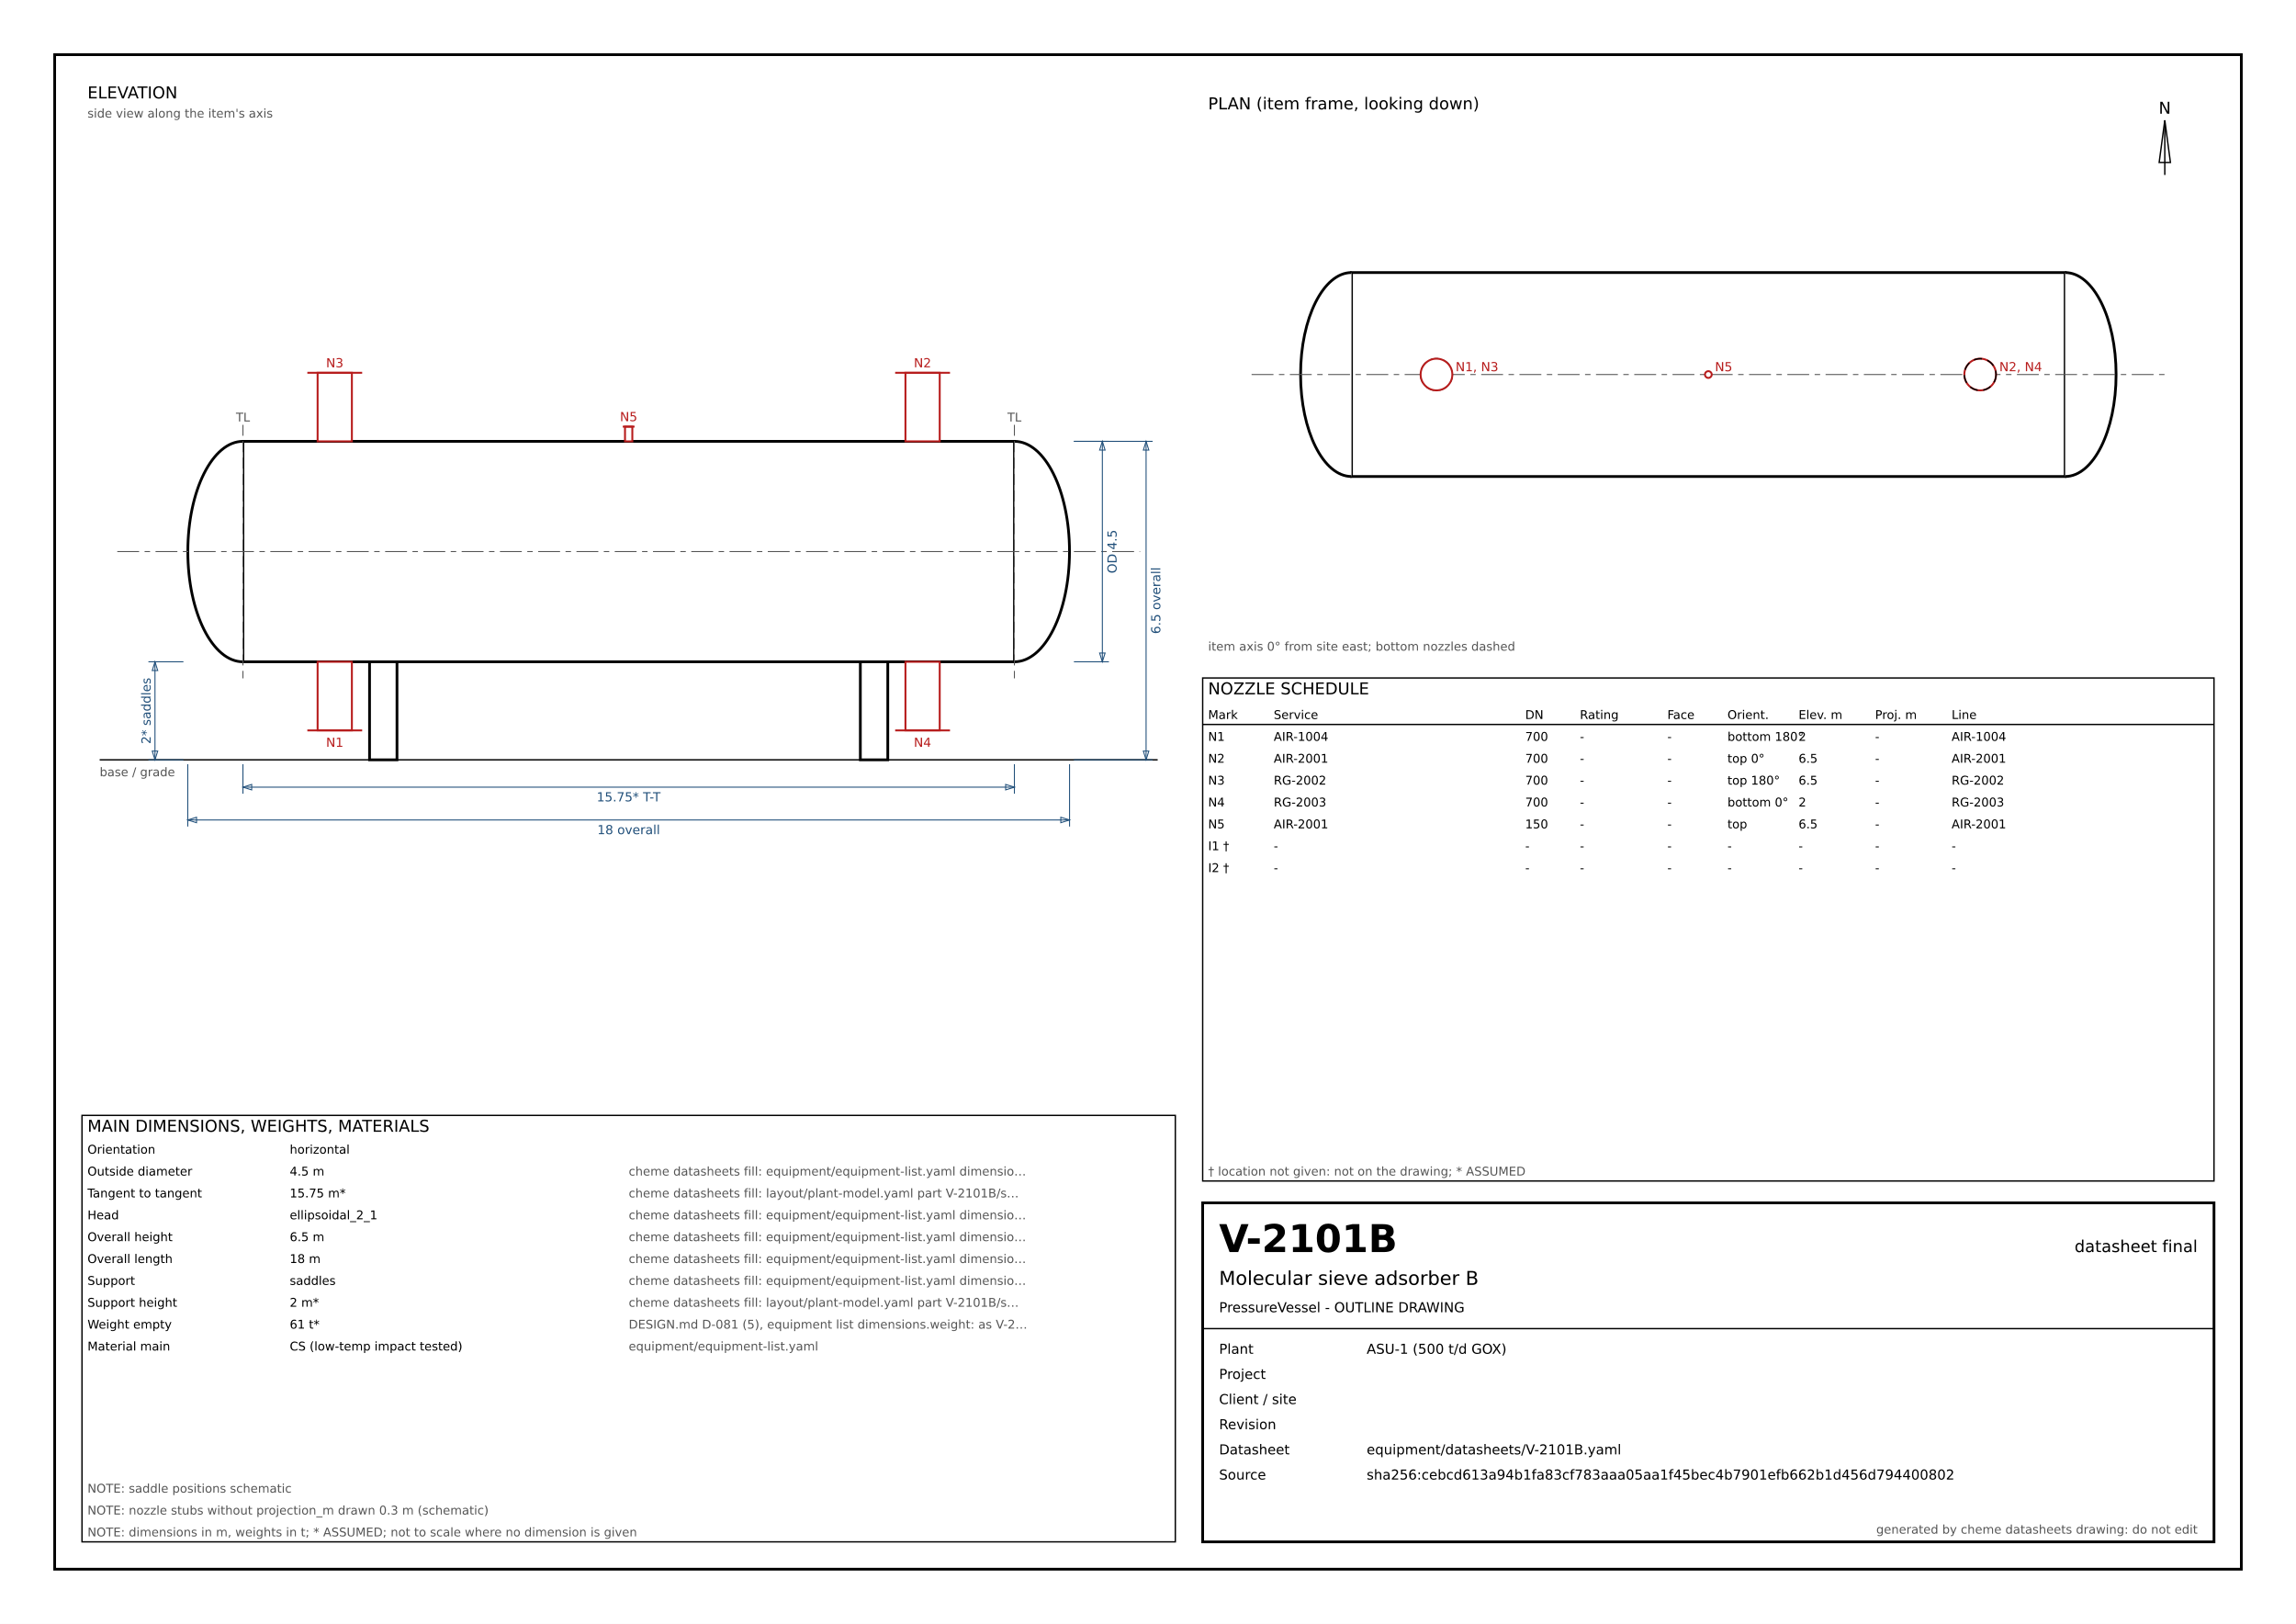
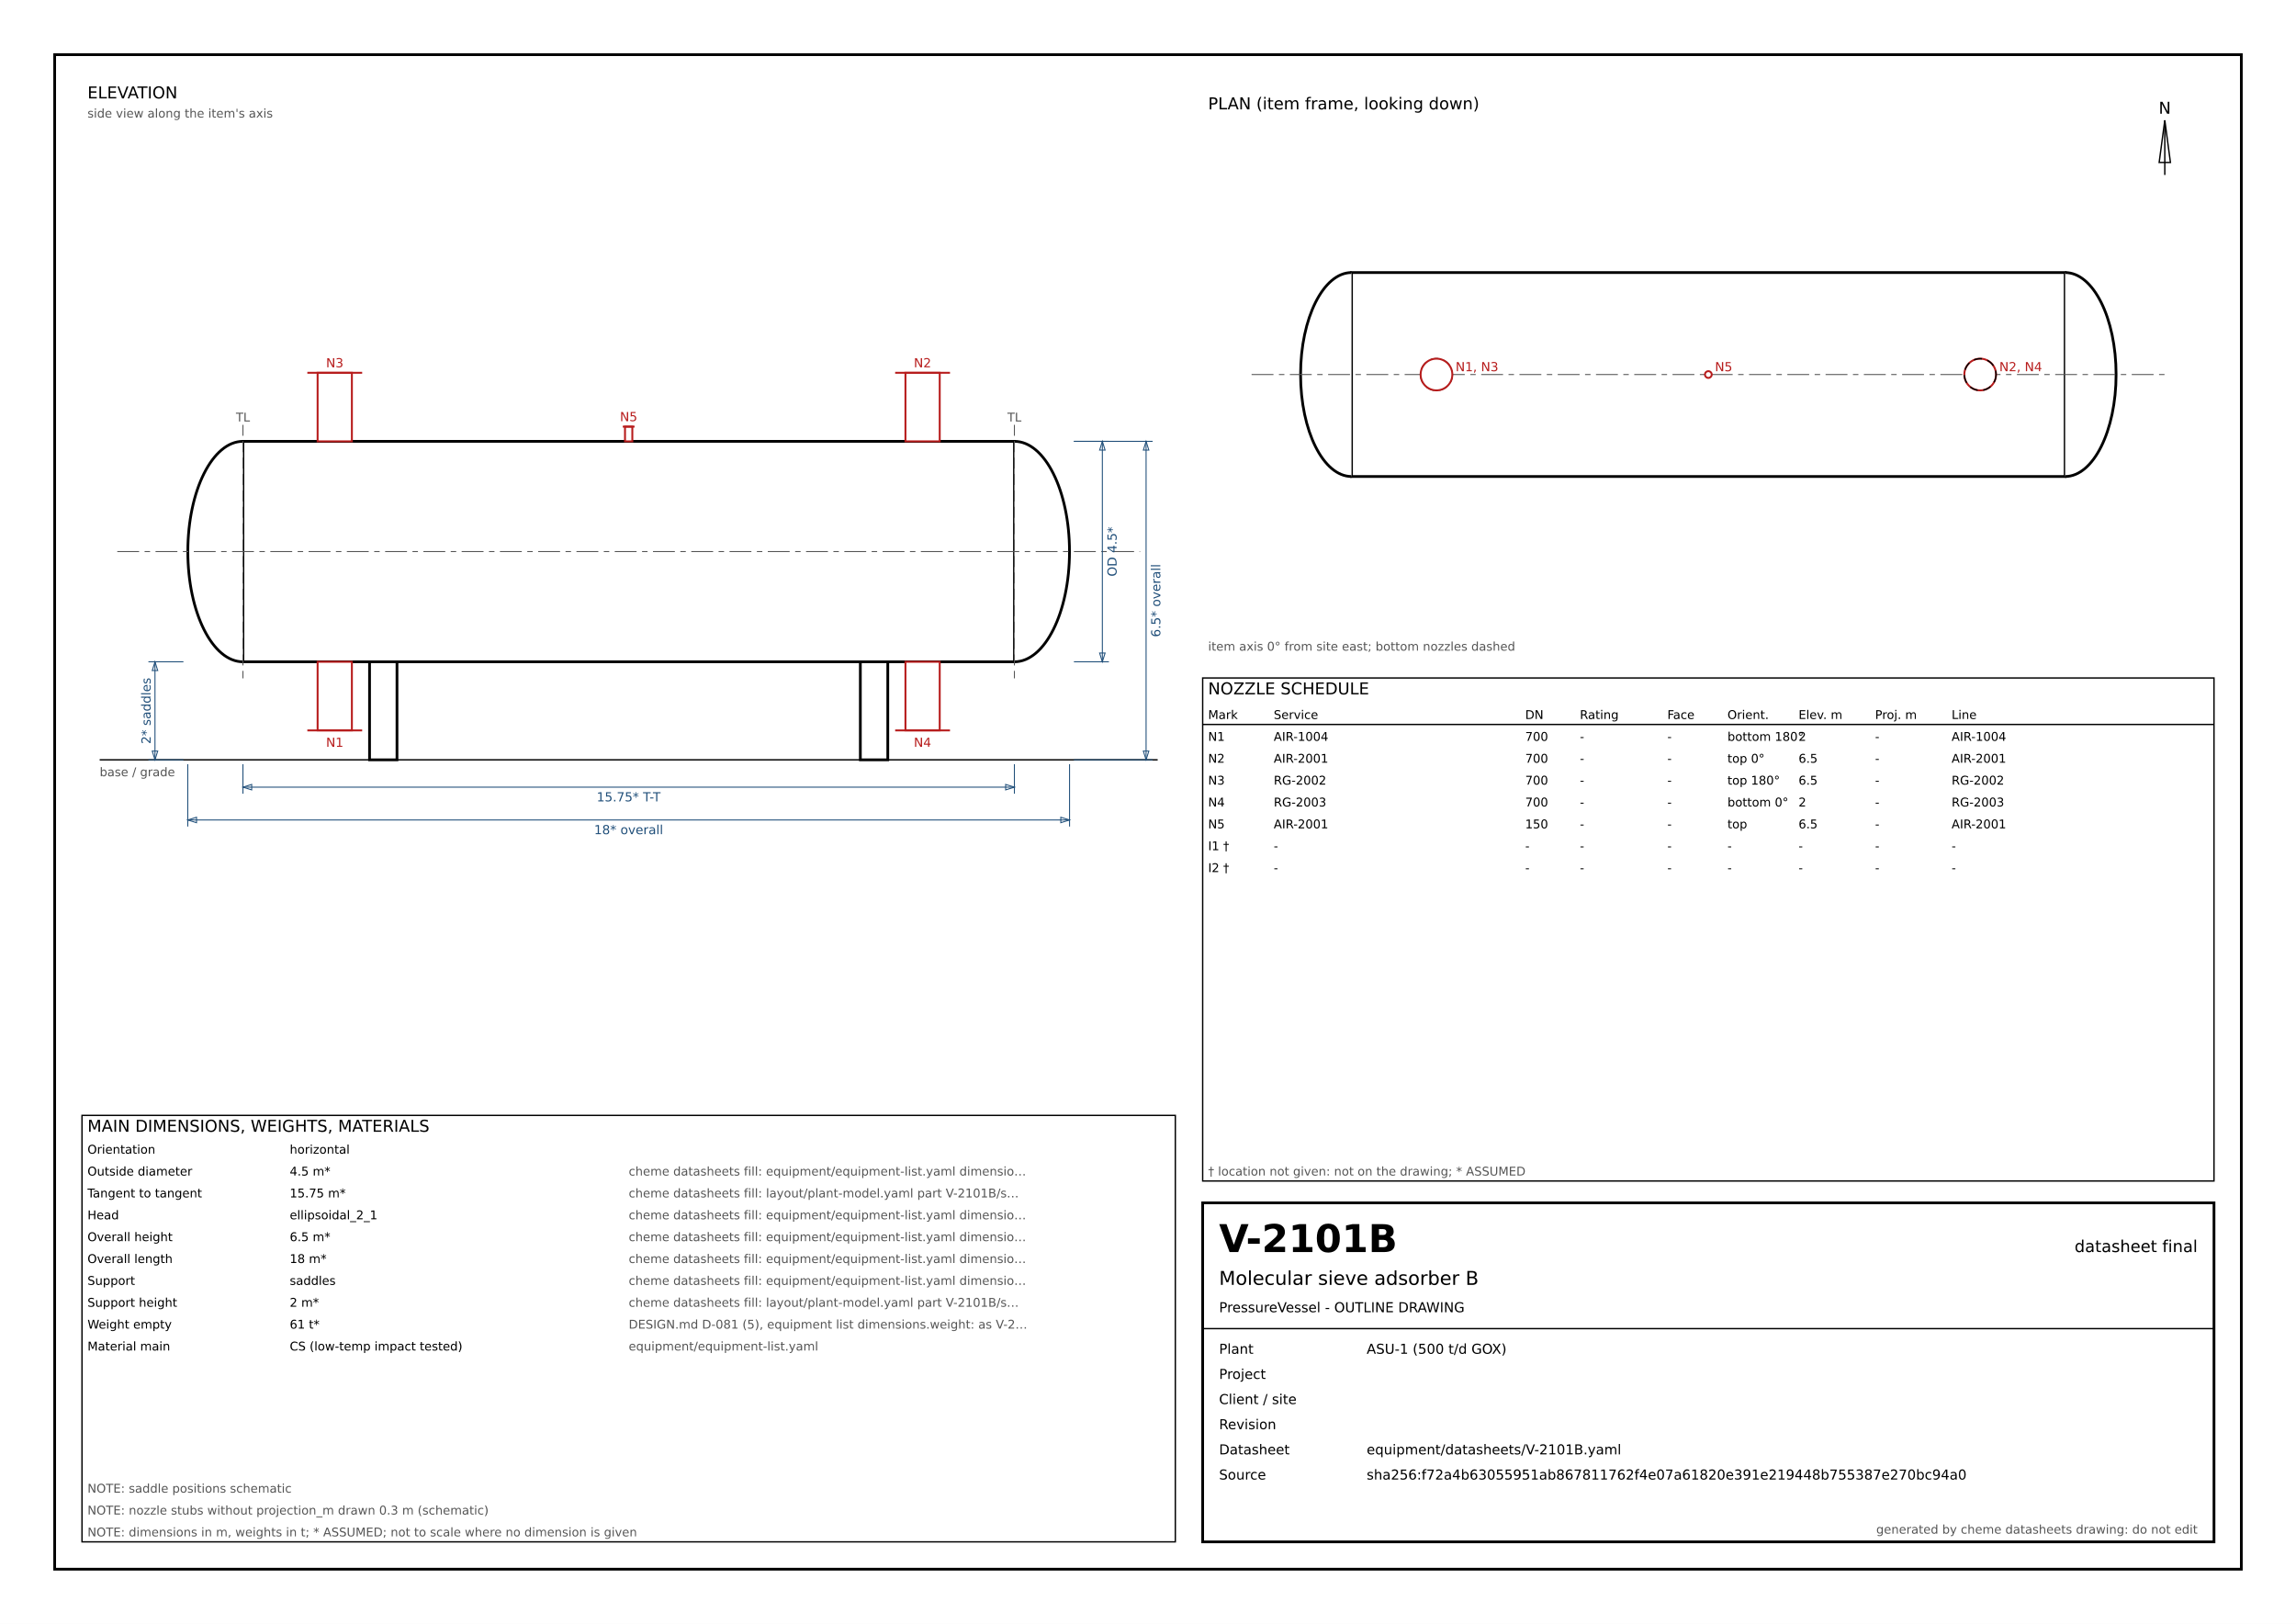
<svg xmlns="http://www.w3.org/2000/svg" width="420mm" height="297mm" viewBox="0 0 420 297">
  <style>
.frame{fill:none;stroke:#000;stroke-width:0.5}
.thin{fill:none;stroke:#000;stroke-width:0.25}
.outline{fill:#fff;stroke:#000;stroke-width:0.5}
.hidden{fill:none;stroke:#000;stroke-width:0.25;stroke-dasharray:1.5 1}
.centre{fill:none;stroke:#555;stroke-width:0.18;stroke-dasharray:4 1 1 1}
.tl{fill:none;stroke:#555;stroke-width:0.18;stroke-dasharray:2 1}
.dim{fill:none;stroke:#1f4e79;stroke-width:0.18}
.nozzle{fill:#fff;stroke:#b71c1c;stroke-width:0.35}
.section{fill:none;stroke:#2e7d32;stroke-width:0.25;stroke-dasharray:2 1}
text{font-family:'DejaVu Sans',Arial,Helvetica,sans-serif;fill:#000}
.t2{font-size:2.2px}.t25{font-size:2.5px}.t3{font-size:3px}.t35{font-size:3.5px}
.t5{font-size:5px;font-weight:bold}.t7{font-size:7px;font-weight:bold}
.dimt{font-size:2.3px;fill:#1f4e79}.nt{font-size:2.3px;fill:#b71c1c}
.note{font-size:2.2px;fill:#555}
.draft{font-size:40px;font-weight:bold;fill:#c62828;fill-opacity:0.12}
</style>
  <rect x="0" y="0" width="420" height="297" fill="#fff" />
  <rect x="10" y="10" width="400" height="277" class="frame" />
  <text x="16" y="18" class="t3" text-anchor="start">ELEVATION</text>
  <rect x="67.6" y="115" width="5.02" height="23.97" class="outline" />
  <rect x="157.38" y="115" width="5.02" height="23.97" class="outline" />
  <rect x="44.44" y="80.72" width="141.13" height="40.32" class="outline" />
  <path d="M44.44,80.72 A10.08,20.16 0 0 0 44.44,121.04" class="outline" />
  <path d="M185.56,80.72 A10.08,20.16 0 0 1 185.56,121.04" class="outline" />
  <line x1="44.44" y1="77.7" x2="44.44" y2="124.07" class="tl" />
  <text x="44.44" y="77.09" class="note" text-anchor="middle">TL</text>
  <line x1="185.56" y1="77.7" x2="185.56" y2="124.07" class="tl" />
  <text x="185.56" y="77.09" class="note" text-anchor="middle">TL</text>
  <line x1="21.45" y1="100.88" x2="208.55" y2="100.88" class="centre" />
  <line x1="18.23" y1="138.97" x2="211.77" y2="138.97" class="thin" />
  <text x="18.23" y="141.97" class="note" text-anchor="start">base / grade</text>
  <line x1="34.35" y1="139.77" x2="34.35" y2="151.17" class="dim" />
  <line x1="195.65" y1="139.77" x2="195.65" y2="151.17" class="dim" />
  <line x1="34.35" y1="149.97" x2="195.65" y2="149.97" class="dim" />
  <path d="M34.35,149.97 l1.6,0.5 l0,-1 z" class="dim" />
  <path d="M195.65,149.97 l-1.6,0.5 l0,-1 z" class="dim" />
-   <text x="115" y="152.57" class="dimt" text-anchor="middle">18 overall</text>
+   <text x="115" y="152.57" class="dimt" text-anchor="middle">18* overall</text>
  <line x1="44.44" y1="139.77" x2="44.44" y2="145.17" class="dim" />
  <line x1="185.56" y1="139.77" x2="185.56" y2="145.17" class="dim" />
  <line x1="44.44" y1="143.97" x2="185.56" y2="143.97" class="dim" />
  <path d="M44.44,143.97 l1.6,0.5 l0,-1 z" class="dim" />
  <path d="M185.56,143.97 l-1.6,0.5 l0,-1 z" class="dim" />
  <text x="115" y="146.57" class="dimt" text-anchor="middle">15.75* T-T</text>
  <line x1="196.45" y1="121.04" x2="202.85" y2="121.04" class="dim" />
  <line x1="196.45" y1="80.72" x2="202.85" y2="80.72" class="dim" />
  <line x1="201.65" y1="121.04" x2="201.65" y2="80.72" class="dim" />
  <path d="M201.65,121.04 l0.5,-1.6 l-1,0 z" class="dim" />
  <path d="M201.65,80.72 l0.5,1.6 l-1,0 z" class="dim" />
-   <text x="204.25" y="100.88" class="dimt" text-anchor="middle" transform="rotate(-90 204.25 100.88)">OD 4.5</text>
+   <text x="204.25" y="100.88" class="dimt" text-anchor="middle" transform="rotate(-90 204.25 100.88)">OD 4.5*</text>
  <line x1="196.45" y1="138.97" x2="210.85" y2="138.97" class="dim" />
  <line x1="196.45" y1="80.72" x2="210.85" y2="80.72" class="dim" />
  <line x1="209.65" y1="138.97" x2="209.65" y2="80.72" class="dim" />
  <path d="M209.65,138.97 l0.5,-1.6 l-1,0 z" class="dim" />
  <path d="M209.65,80.72 l0.5,1.6 l-1,0 z" class="dim" />
-   <text x="212.25" y="109.84" class="dimt" text-anchor="middle" transform="rotate(-90 212.25 109.84)">6.5 overall</text>
+   <text x="212.25" y="109.84" class="dimt" text-anchor="middle" transform="rotate(-90 212.25 109.84)">6.5* overall</text>
  <line x1="33.55" y1="138.97" x2="27.15" y2="138.97" class="dim" />
  <line x1="33.55" y1="121.04" x2="27.15" y2="121.04" class="dim" />
  <line x1="28.35" y1="138.97" x2="28.35" y2="121.04" class="dim" />
  <path d="M28.35,138.97 l0.5,-1.6 l-1,0 z" class="dim" />
  <path d="M28.35,121.04 l0.5,1.6 l-1,0 z" class="dim" />
  <text x="27.55" y="130.01" class="dimt" text-anchor="middle" transform="rotate(-90 27.55 130.01)">2* saddles</text>
  <rect x="58.1" y="121.04" width="6.27" height="12.54" class="nozzle" />
  <line x1="56.22" y1="133.59" x2="66.25" y2="133.59" class="nozzle" />
  <rect x="165.63" y="68.18" width="6.27" height="12.54" class="nozzle" />
  <line x1="163.75" y1="68.18" x2="173.78" y2="68.18" class="nozzle" />
  <rect x="58.1" y="68.18" width="6.27" height="12.54" class="nozzle" />
  <line x1="56.22" y1="68.18" x2="66.25" y2="68.18" class="nozzle" />
  <rect x="165.63" y="121.04" width="6.27" height="12.54" class="nozzle" />
  <line x1="163.75" y1="133.59" x2="173.78" y2="133.59" class="nozzle" />
  <rect x="114.33" y="78.03" width="1.34" height="2.69" class="nozzle" />
  <line x1="113.92" y1="78.03" x2="116.08" y2="78.03" class="nozzle" />
  <text x="61.24" y="136.59" class="nt" text-anchor="middle">N1</text>
  <text x="168.76" y="67.18" class="nt" text-anchor="middle">N2</text>
  <text x="61.24" y="67.18" class="nt" text-anchor="middle">N3</text>
  <text x="168.76" y="136.59" class="nt" text-anchor="middle">N4</text>
  <text x="115" y="77.03" class="nt" text-anchor="middle">N5</text>
  <rect x="247.23" y="49.85" width="130.54" height="37.3" class="outline" />
  <path d="M247.23,49.85 A9.32,18.65 0 0 0 247.23,87.15" class="outline" />
  <path d="M377.77,49.85 A9.32,18.65 0 0 1 377.77,87.15" class="outline" />
  <line x1="228.95" y1="68.5" x2="396.05" y2="68.5" class="centre" />
  <circle cx="262.77" cy="68.5" r="2.9" class="hidden" />
  <circle cx="362.23" cy="68.5" r="2.9" class="nozzle" />
  <circle cx="262.77" cy="68.5" r="2.9" class="nozzle" />
  <circle cx="362.23" cy="68.5" r="2.9" class="hidden" />
  <circle cx="312.5" cy="68.5" r="0.62" class="nozzle" />
  <text x="266.27" y="67.9" class="nt" text-anchor="start">N1, N3</text>
  <text x="365.73" y="67.9" class="nt" text-anchor="start">N2, N4</text>
  <text x="313.72" y="67.9" class="nt" text-anchor="start">N5</text>
  <line x1="396" y1="32" x2="396" y2="22" class="thin" />
  <path d="M396,22 L394.97,29.71 L397.03,29.71 z" class="thin" />
  <text x="396" y="20.8" class="t3" text-anchor="middle">N</text>
  <text x="221" y="20" class="t3" text-anchor="start">PLAN (item frame, looking down)</text>
  <text x="221" y="119" class="note" text-anchor="start">item axis 0° from site east; bottom nozzles dashed</text>
  <text x="16" y="21.5" class="note" text-anchor="start">side view along the item's axis</text>
  <text x="221" y="127" class="t3" text-anchor="start">NOZZLE SCHEDULE</text>
  <text x="221" y="131.5" class="t2" text-anchor="start">Mark</text>
  <text x="233" y="131.5" class="t2" text-anchor="start">Service</text>
  <text x="279" y="131.5" class="t2" text-anchor="start">DN</text>
  <text x="289" y="131.5" class="t2" text-anchor="start">Rating</text>
  <text x="305" y="131.5" class="t2" text-anchor="start">Face</text>
  <text x="316" y="131.5" class="t2" text-anchor="start">Orient.</text>
  <text x="329" y="131.5" class="t2" text-anchor="start">Elev. m</text>
  <text x="343" y="131.5" class="t2" text-anchor="start">Proj. m</text>
  <text x="357" y="131.5" class="t2" text-anchor="start">Line</text>
  <line x1="220" y1="132.5" x2="405" y2="132.5" class="thin" />
  <text x="221" y="135.5" class="t2" text-anchor="start">N1</text>
  <text x="233" y="135.5" class="t2" text-anchor="start">AIR-1004</text>
  <text x="279" y="135.5" class="t2" text-anchor="start">700</text>
  <text x="289" y="135.5" class="t2" text-anchor="start">-</text>
  <text x="305" y="135.5" class="t2" text-anchor="start">-</text>
  <text x="316" y="135.5" class="t2" text-anchor="start">bottom 180°</text>
  <text x="329" y="135.5" class="t2" text-anchor="start">2</text>
  <text x="343" y="135.5" class="t2" text-anchor="start">-</text>
  <text x="357" y="135.5" class="t2" text-anchor="start">AIR-1004</text>
  <text x="221" y="139.5" class="t2" text-anchor="start">N2</text>
  <text x="233" y="139.5" class="t2" text-anchor="start">AIR-2001</text>
  <text x="279" y="139.5" class="t2" text-anchor="start">700</text>
  <text x="289" y="139.5" class="t2" text-anchor="start">-</text>
  <text x="305" y="139.5" class="t2" text-anchor="start">-</text>
  <text x="316" y="139.5" class="t2" text-anchor="start">top 0°</text>
  <text x="329" y="139.5" class="t2" text-anchor="start">6.5</text>
  <text x="343" y="139.5" class="t2" text-anchor="start">-</text>
  <text x="357" y="139.5" class="t2" text-anchor="start">AIR-2001</text>
  <text x="221" y="143.5" class="t2" text-anchor="start">N3</text>
  <text x="233" y="143.5" class="t2" text-anchor="start">RG-2002</text>
  <text x="279" y="143.5" class="t2" text-anchor="start">700</text>
  <text x="289" y="143.5" class="t2" text-anchor="start">-</text>
  <text x="305" y="143.5" class="t2" text-anchor="start">-</text>
  <text x="316" y="143.5" class="t2" text-anchor="start">top 180°</text>
  <text x="329" y="143.5" class="t2" text-anchor="start">6.5</text>
  <text x="343" y="143.5" class="t2" text-anchor="start">-</text>
  <text x="357" y="143.5" class="t2" text-anchor="start">RG-2002</text>
  <text x="221" y="147.5" class="t2" text-anchor="start">N4</text>
  <text x="233" y="147.5" class="t2" text-anchor="start">RG-2003</text>
  <text x="279" y="147.5" class="t2" text-anchor="start">700</text>
  <text x="289" y="147.5" class="t2" text-anchor="start">-</text>
  <text x="305" y="147.5" class="t2" text-anchor="start">-</text>
  <text x="316" y="147.5" class="t2" text-anchor="start">bottom 0°</text>
  <text x="329" y="147.5" class="t2" text-anchor="start">2</text>
  <text x="343" y="147.5" class="t2" text-anchor="start">-</text>
  <text x="357" y="147.5" class="t2" text-anchor="start">RG-2003</text>
  <text x="221" y="151.5" class="t2" text-anchor="start">N5</text>
  <text x="233" y="151.5" class="t2" text-anchor="start">AIR-2001</text>
  <text x="279" y="151.5" class="t2" text-anchor="start">150</text>
  <text x="289" y="151.5" class="t2" text-anchor="start">-</text>
  <text x="305" y="151.5" class="t2" text-anchor="start">-</text>
  <text x="316" y="151.5" class="t2" text-anchor="start">top</text>
  <text x="329" y="151.5" class="t2" text-anchor="start">6.5</text>
  <text x="343" y="151.5" class="t2" text-anchor="start">-</text>
  <text x="357" y="151.5" class="t2" text-anchor="start">AIR-2001</text>
  <text x="221" y="155.5" class="t2" text-anchor="start">I1 †</text>
  <text x="233" y="155.5" class="t2" text-anchor="start">-</text>
  <text x="279" y="155.5" class="t2" text-anchor="start">-</text>
  <text x="289" y="155.5" class="t2" text-anchor="start">-</text>
  <text x="305" y="155.5" class="t2" text-anchor="start">-</text>
  <text x="316" y="155.5" class="t2" text-anchor="start">-</text>
  <text x="329" y="155.5" class="t2" text-anchor="start">-</text>
  <text x="343" y="155.5" class="t2" text-anchor="start">-</text>
  <text x="357" y="155.5" class="t2" text-anchor="start">-</text>
  <text x="221" y="159.5" class="t2" text-anchor="start">I2 †</text>
  <text x="233" y="159.5" class="t2" text-anchor="start">-</text>
  <text x="279" y="159.5" class="t2" text-anchor="start">-</text>
  <text x="289" y="159.5" class="t2" text-anchor="start">-</text>
  <text x="305" y="159.5" class="t2" text-anchor="start">-</text>
  <text x="316" y="159.5" class="t2" text-anchor="start">-</text>
  <text x="329" y="159.5" class="t2" text-anchor="start">-</text>
  <text x="343" y="159.5" class="t2" text-anchor="start">-</text>
  <text x="357" y="159.5" class="t2" text-anchor="start">-</text>
  <text x="221" y="215" class="note" text-anchor="start">† location not given: not on the drawing; * ASSUMED</text>
  <rect x="220" y="124" width="185" height="92" class="thin" />
  <text x="16" y="207" class="t3" text-anchor="start">MAIN DIMENSIONS, WEIGHTS, MATERIALS</text>
  <text x="16" y="211" class="t2" text-anchor="start">Orientation</text>
  <text x="53" y="211" class="t2" text-anchor="start">horizontal</text>
  <text x="115" y="211" class="note" text-anchor="start" />
  <text x="16" y="215" class="t2" text-anchor="start">Outside diameter</text>
-   <text x="53" y="215" class="t2" text-anchor="start">4.5 m</text>
+   <text x="53" y="215" class="t2" text-anchor="start">4.5 m*</text>
  <text x="115" y="215" class="note" text-anchor="start">cheme datasheets fill: equipment/equipment-list.yaml dimensio…</text>
  <text x="16" y="219" class="t2" text-anchor="start">Tangent to tangent</text>
  <text x="53" y="219" class="t2" text-anchor="start">15.75 m*</text>
  <text x="115" y="219" class="note" text-anchor="start">cheme datasheets fill: layout/plant-model.yaml part V-2101B/s…</text>
  <text x="16" y="223" class="t2" text-anchor="start">Head</text>
  <text x="53" y="223" class="t2" text-anchor="start">ellipsoidal_2_1</text>
  <text x="115" y="223" class="note" text-anchor="start">cheme datasheets fill: equipment/equipment-list.yaml dimensio…</text>
  <text x="16" y="227" class="t2" text-anchor="start">Overall height</text>
-   <text x="53" y="227" class="t2" text-anchor="start">6.5 m</text>
+   <text x="53" y="227" class="t2" text-anchor="start">6.5 m*</text>
  <text x="115" y="227" class="note" text-anchor="start">cheme datasheets fill: equipment/equipment-list.yaml dimensio…</text>
  <text x="16" y="231" class="t2" text-anchor="start">Overall length</text>
-   <text x="53" y="231" class="t2" text-anchor="start">18 m</text>
+   <text x="53" y="231" class="t2" text-anchor="start">18 m*</text>
  <text x="115" y="231" class="note" text-anchor="start">cheme datasheets fill: equipment/equipment-list.yaml dimensio…</text>
  <text x="16" y="235" class="t2" text-anchor="start">Support</text>
  <text x="53" y="235" class="t2" text-anchor="start">saddles</text>
  <text x="115" y="235" class="note" text-anchor="start">cheme datasheets fill: equipment/equipment-list.yaml dimensio…</text>
  <text x="16" y="239" class="t2" text-anchor="start">Support height</text>
  <text x="53" y="239" class="t2" text-anchor="start">2 m*</text>
  <text x="115" y="239" class="note" text-anchor="start">cheme datasheets fill: layout/plant-model.yaml part V-2101B/s…</text>
  <text x="16" y="243" class="t2" text-anchor="start">Weight empty</text>
  <text x="53" y="243" class="t2" text-anchor="start">61 t*</text>
  <text x="115" y="243" class="note" text-anchor="start">DESIGN.md D-081 (5), equipment list dimensions.weight: as V-2…</text>
  <text x="16" y="247" class="t2" text-anchor="start">Material main</text>
  <text x="53" y="247" class="t2" text-anchor="start">CS (low-temp impact tested)</text>
  <text x="115" y="247" class="note" text-anchor="start">equipment/equipment-list.yaml</text>
  <text x="16" y="273" class="note" text-anchor="start">NOTE: saddle positions schematic</text>
  <text x="16" y="277" class="note" text-anchor="start">NOTE: nozzle stubs without projection_m drawn 0.3 m (schematic)</text>
  <text x="16" y="281" class="note" text-anchor="start">NOTE: dimensions in m, weights in t; * ASSUMED; not to scale where no dimension is given</text>
  <rect x="15" y="204" width="200" height="78" class="thin" />
  <rect x="220" y="220" width="185" height="62" class="frame" />
  <text x="223" y="229" class="t7" text-anchor="start">V-2101B</text>
  <text x="223" y="235" class="t35" text-anchor="start">Molecular sieve adsorber B</text>
  <text x="223" y="240" class="t25" text-anchor="start">PressureVessel - OUTLINE DRAWING</text>
  <line x1="220" y1="243" x2="405" y2="243" class="thin" />
  <text x="223" y="247.6" class="t25" text-anchor="start">Plant</text>
  <text x="250" y="247.6" class="t25" text-anchor="start">ASU-1 (500 t/d GOX)</text>
  <text x="223" y="252.2" class="t25" text-anchor="start">Project</text>
  <text x="250" y="252.2" class="t25" text-anchor="start" />
  <text x="223" y="256.8" class="t25" text-anchor="start">Client / site</text>
  <text x="250" y="256.8" class="t25" text-anchor="start" />
  <text x="223" y="261.4" class="t25" text-anchor="start">Revision</text>
  <text x="250" y="261.4" class="t25" text-anchor="start" />
  <text x="223" y="266" class="t25" text-anchor="start">Datasheet</text>
  <text x="250" y="266" class="t25" text-anchor="start">equipment/datasheets/V-2101B.yaml</text>
  <text x="223" y="270.6" class="t25" text-anchor="start">Source</text>
-   <text x="250" y="270.6" class="t25" text-anchor="start">sha256:cebcd613a94b1fa83cf783aaa05aa1f45bec4b7901efb662b1d456d794400802</text>
+   <text x="250" y="270.6" class="t25" text-anchor="start">sha256:f72a4b63055951ab867811762f4e07a61820e391e219448b755387e270bc94a0</text>
  <text x="402" y="229" class="t3" text-anchor="end">datasheet final</text>
  <text x="402" y="280.5" class="note" text-anchor="end">generated by cheme datasheets drawing: do not edit</text>
</svg>
